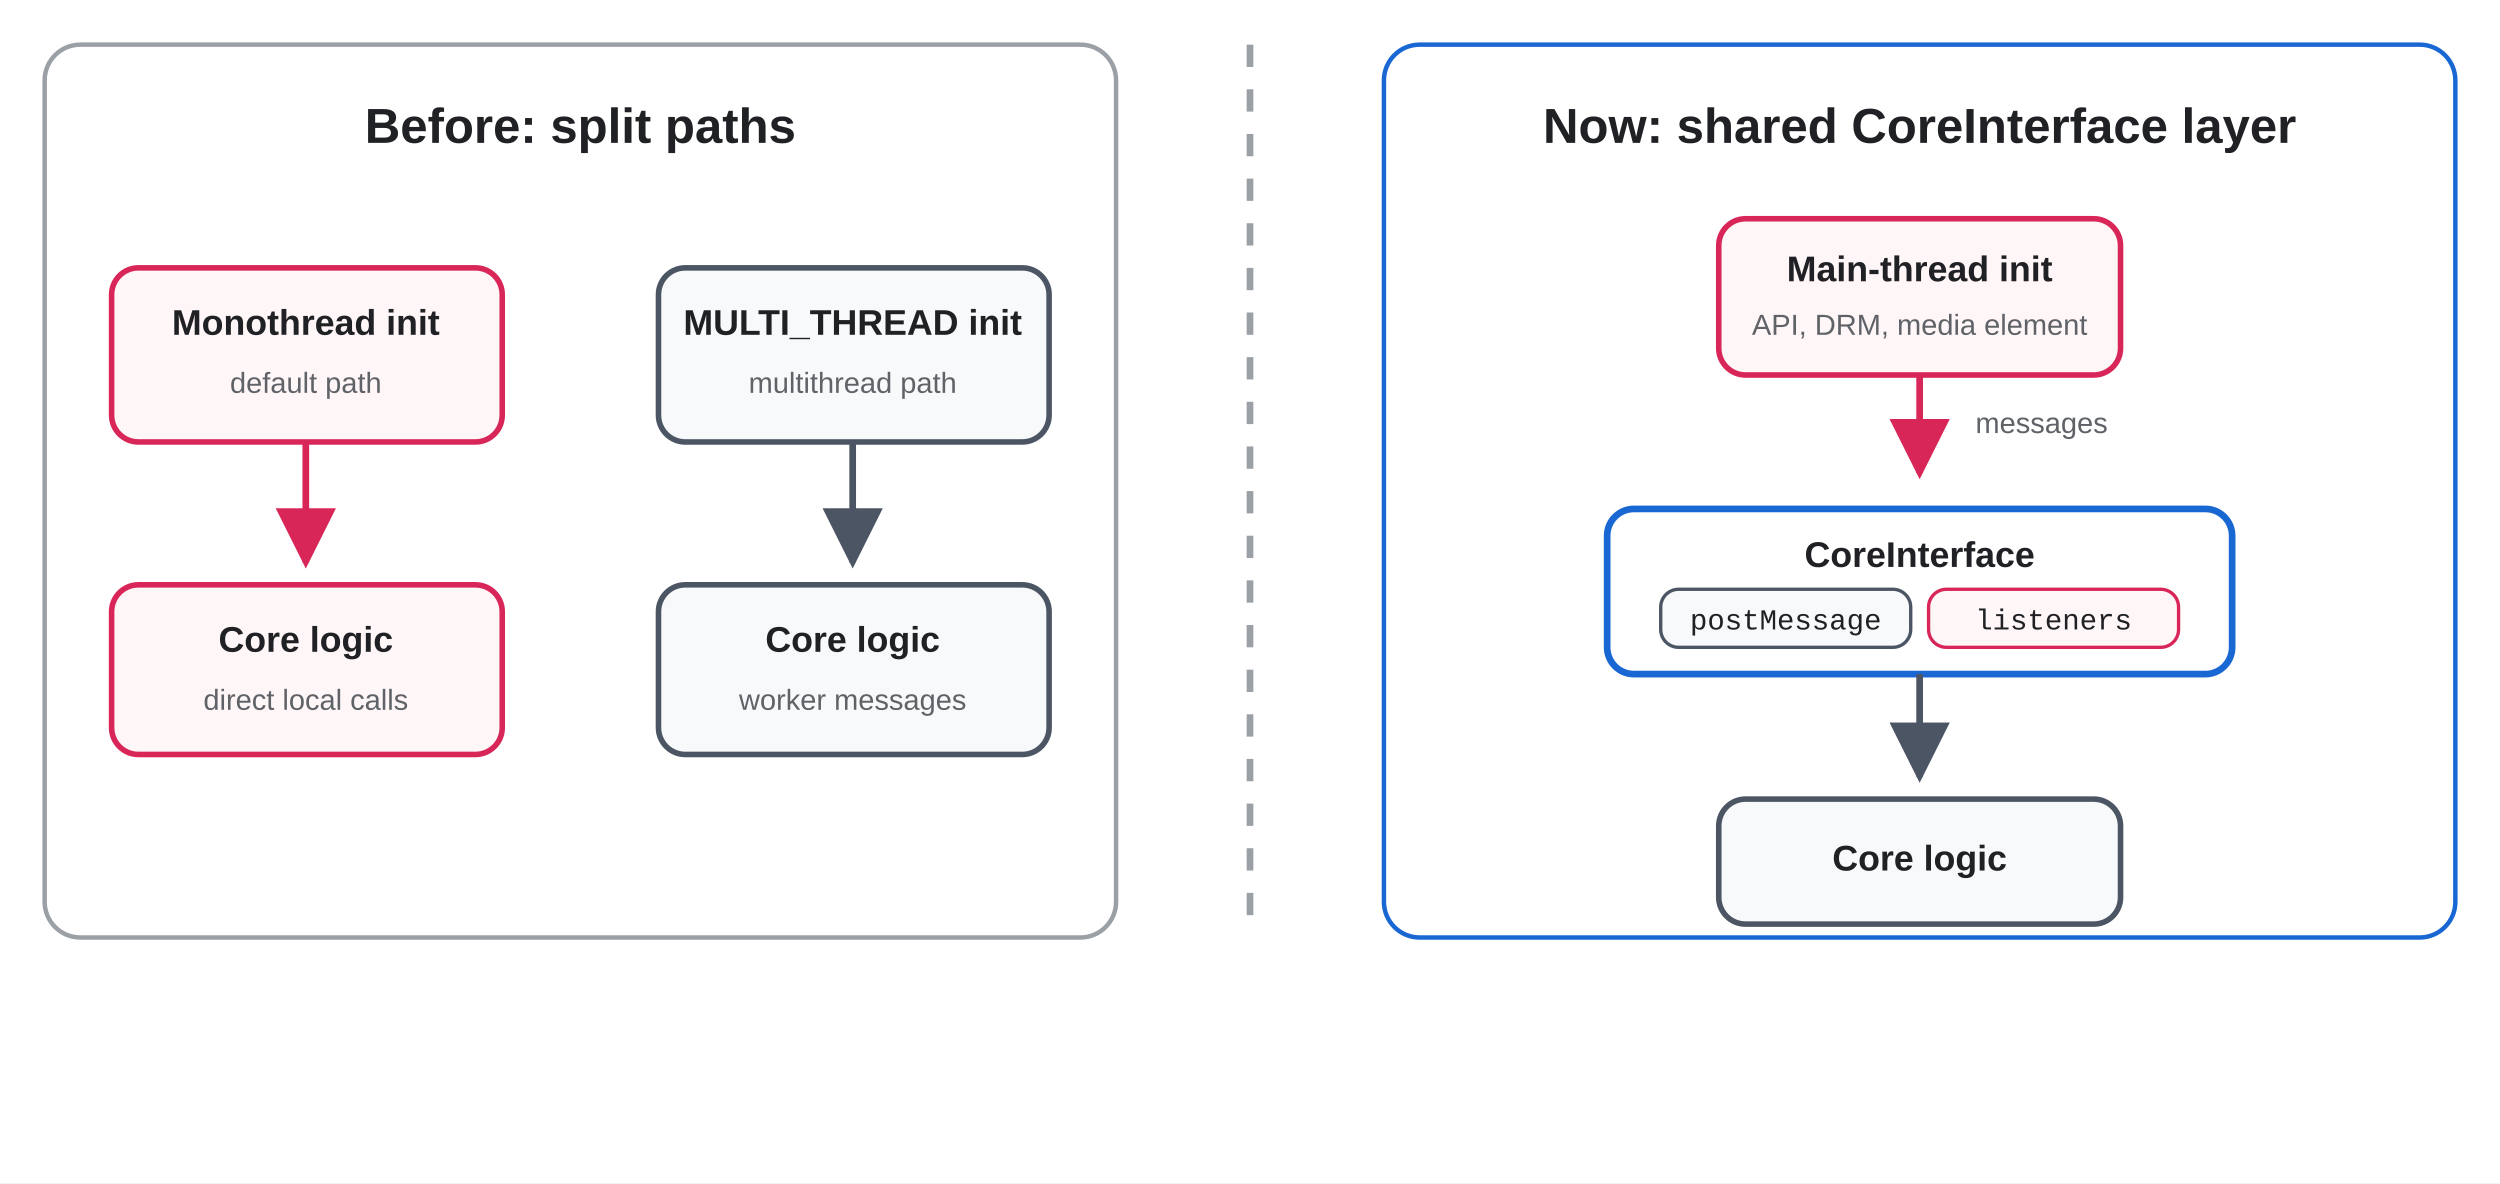
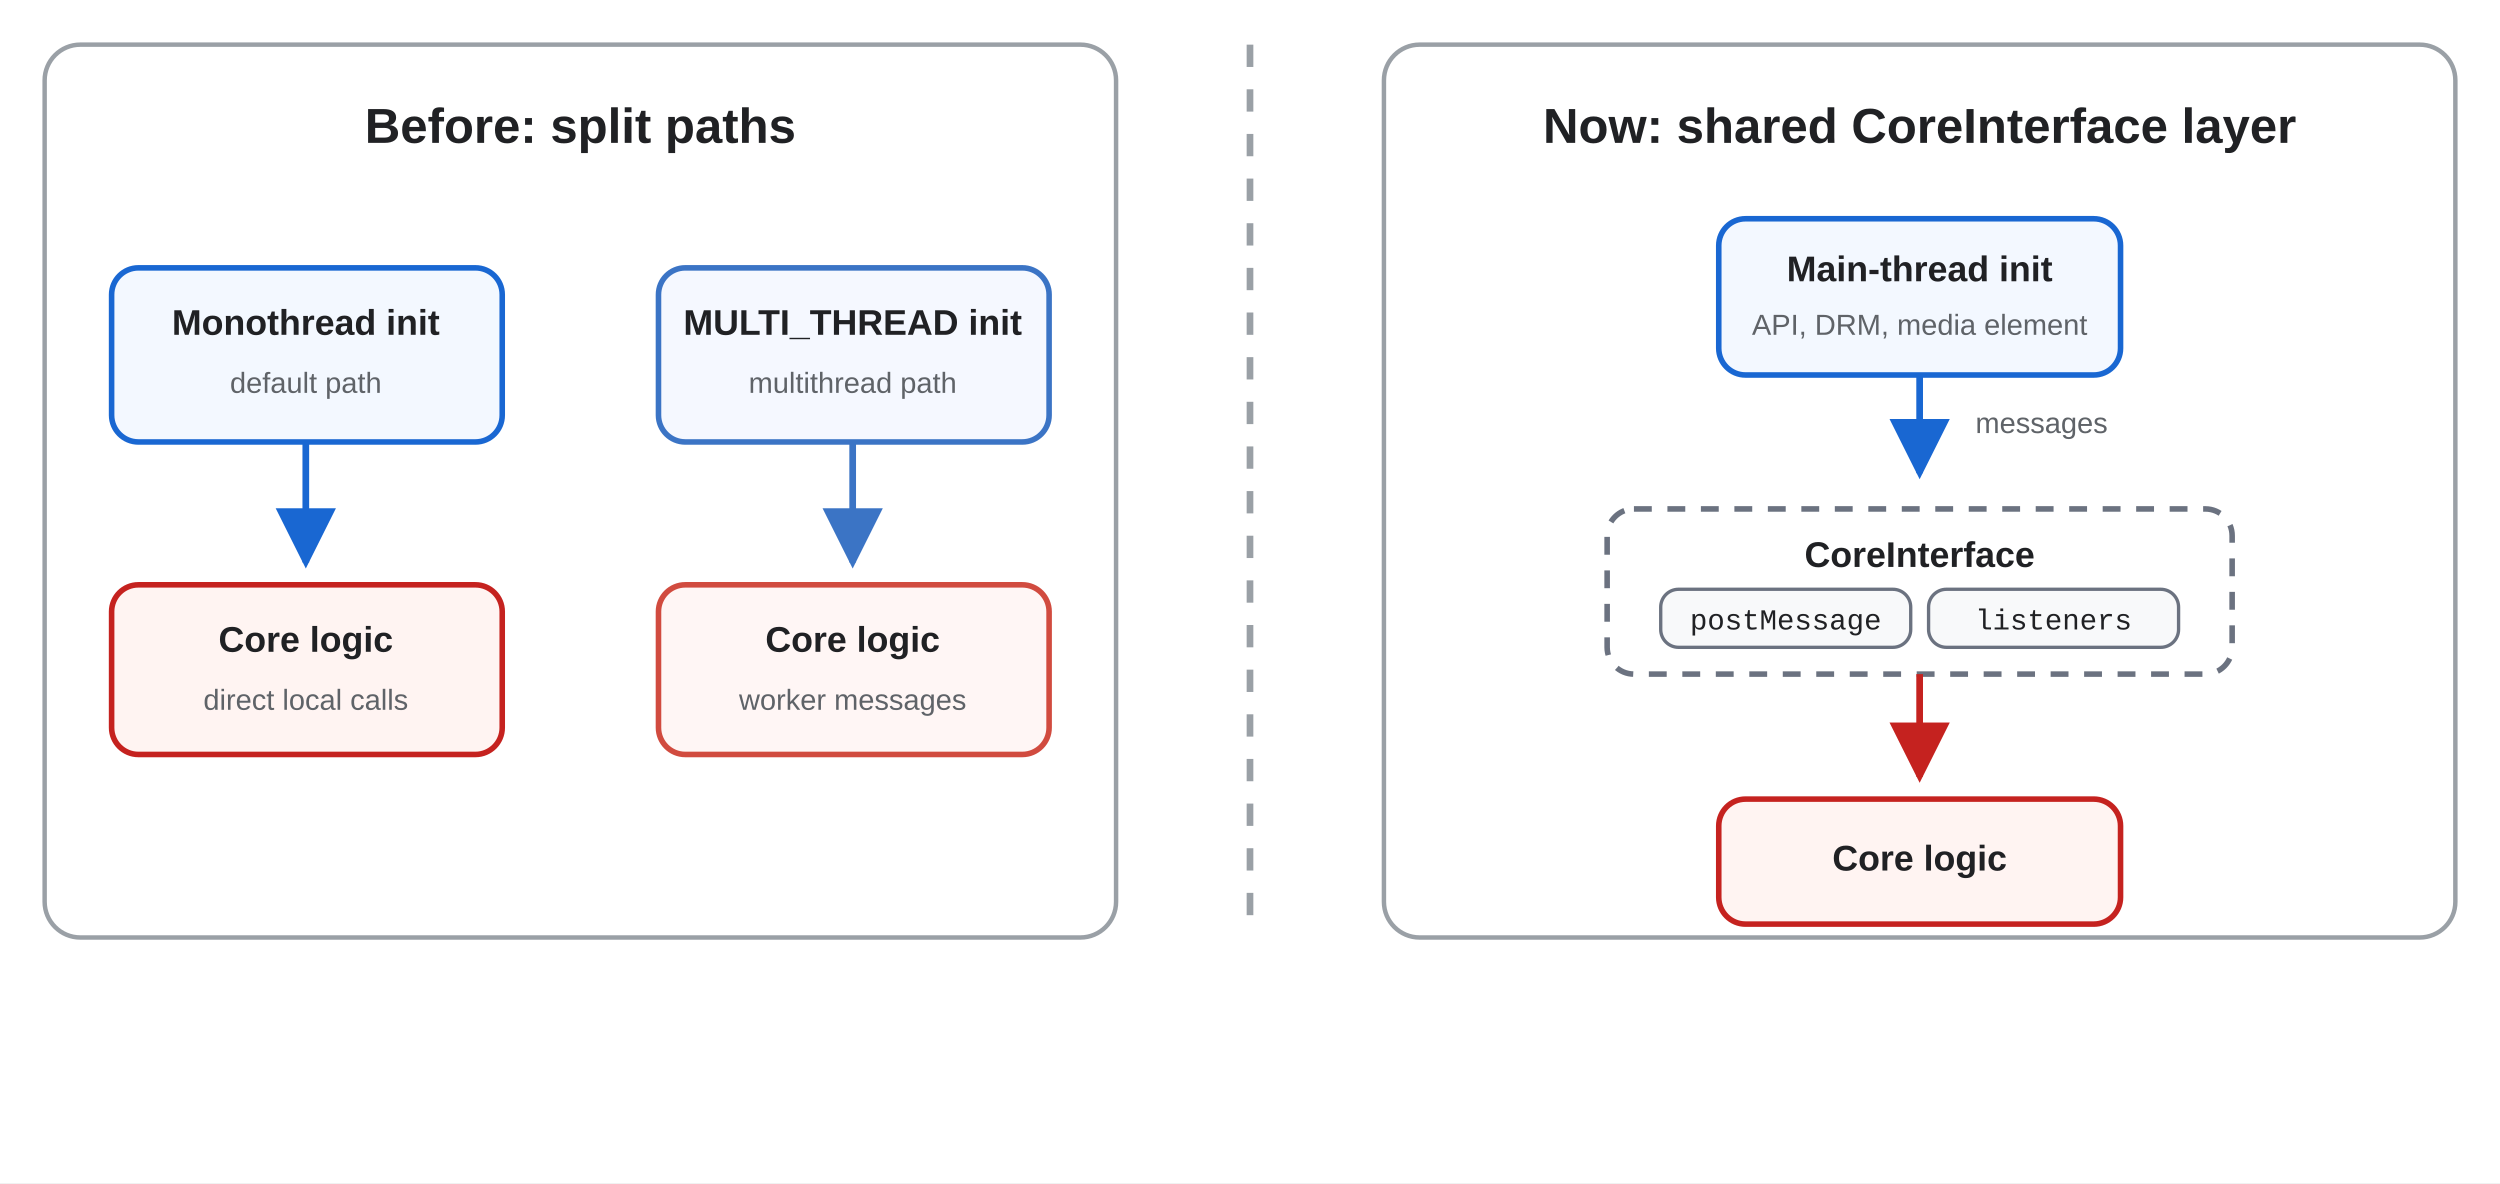
<svg xmlns="http://www.w3.org/2000/svg" viewBox="40 90 1120 530" role="img" aria-labelledby="title desc">
  <defs>
-     <marker id="arrow-slate" viewBox="0 0 10 10" markerWidth="9" markerHeight="9" refX="9" refY="5" orient="auto">
-       <path d="M0 0 10 5 0 10z" fill="#4b5563" />
-     </marker>
-     <marker id="arrow-pink" viewBox="0 0 10 10" markerWidth="9" markerHeight="9" refX="9" refY="5" orient="auto">
-       <path d="M0 0 10 5 0 10z" fill="#d72657" />
+     <marker id="arrow-muted" viewBox="0 0 10 10" markerWidth="9" markerHeight="9" refX="9" refY="5" orient="auto">
+       <path d="M0 0 10 5 0 10z" fill="#6b7280" />
    </marker>
    <marker id="arrow-blue" viewBox="0 0 10 10" markerWidth="9" markerHeight="9" refX="9" refY="5" orient="auto">
      <path d="M0 0 10 5 0 10z" fill="#1967d2" />
+     </marker>
+     <marker id="arrow-blue-soft" viewBox="0 0 10 10" markerWidth="9" markerHeight="9" refX="9" refY="5" orient="auto">
+       <path d="M0 0 10 5 0 10z" fill="#3b74c5" />
+     </marker>
+     <marker id="arrow-red" viewBox="0 0 10 10" markerWidth="9" markerHeight="9" refX="9" refY="5" orient="auto">
+       <path d="M0 0 10 5 0 10z" fill="#c5221f" />
    </marker>
    <style>
      text {
        font-family: Arial, Helvetica, sans-serif;
        fill: #202124;
      }
      .title {
        font-size: 28px;
        font-weight: 700;
      }
      .panel-title {
        font-size: 22px;
        font-weight: 700;
      }
      .section {
        font-size: 16px;
        font-weight: 700;
      }
      .body {
        font-size: 15px;
      }
      .small {
        font-size: 13px;
        fill: #5f6368;
      }
      .code {
        font-family: "SFMono-Regular", Consolas, "Liberation Mono", Menlo, monospace;
        font-size: 13px;
      }
      .muted {
        fill: #5f6368;
      }
    </style>
  </defs>
  <rect x="40" y="90" width="1120" height="530" fill="#ffffff" />
  <rect x="60" y="110" width="480" height="400" rx="16" fill="#ffffff" stroke="#9aa0a6" stroke-width="2" />
  <text x="300" y="154" text-anchor="middle" class="panel-title">Before: split paths</text>
-   <rect x="90" y="210" width="175" height="78" rx="12" fill="#fff6f8" stroke="#d72657" stroke-width="2.5" />
+   <rect x="90" y="210" width="175" height="78" rx="12" fill="#f3f8ff" stroke="#1967d2" stroke-width="2.5" />
  <text x="177" y="240" text-anchor="middle" class="section">Monothread init</text>
  <text x="177" y="266" text-anchor="middle" class="small">default path</text>
-   <rect x="335" y="210" width="175" height="78" rx="12" fill="#f8f9fa" stroke="#4b5563" stroke-width="2.5" />
+   <rect x="335" y="210" width="175" height="78" rx="12" fill="#f5f8ff" stroke="#3b74c5" stroke-width="2.5" />
  <text x="422" y="240" text-anchor="middle" class="section">MULTI_THREAD init</text>
  <text x="422" y="266" text-anchor="middle" class="small">multithread path</text>
-   <path d="M177 288v54" stroke="#d72657" stroke-width="3" marker-end="url(#arrow-pink)" />
-   <path d="M422 288v54" stroke="#4b5563" stroke-width="3" marker-end="url(#arrow-slate)" />
-   <rect x="90" y="352" width="175" height="76" rx="12" fill="#fff6f8" stroke="#d72657" stroke-width="2.5" />
+   <path d="M177 288v54" stroke="#1967d2" stroke-width="3" marker-end="url(#arrow-blue)" />
+   <path d="M422 288v54" stroke="#3b74c5" stroke-width="3" marker-end="url(#arrow-blue-soft)" />
+   <rect x="90" y="352" width="175" height="76" rx="12" fill="#fff4f2" stroke="#c5221f" stroke-width="2.5" />
  <text x="177" y="382" text-anchor="middle" class="section">Core logic</text>
  <text x="177" y="408" text-anchor="middle" class="small">direct local calls</text>
-   <rect x="335" y="352" width="175" height="76" rx="12" fill="#f8f9fa" stroke="#4b5563" stroke-width="2.5" />
+   <rect x="335" y="352" width="175" height="76" rx="12" fill="#fff6f5" stroke="#d14b3f" stroke-width="2.5" />
  <text x="422" y="382" text-anchor="middle" class="section">Core logic</text>
  <text x="422" y="408" text-anchor="middle" class="small">worker messages</text>
  <line x1="600" y1="110" x2="600" y2="510" stroke="#9aa0a6" stroke-width="3" stroke-dasharray="10 10" />
-   <rect x="660" y="110" width="480" height="400" rx="16" fill="#ffffff" stroke="#1967d2" stroke-width="2" />
+   <rect x="660" y="110" width="480" height="400" rx="16" fill="#ffffff" stroke="#9aa0a6" stroke-width="2" />
  <text x="900" y="154" text-anchor="middle" class="panel-title">Now: shared CoreInterface layer</text>
-   <rect x="810" y="188" width="180" height="70" rx="12" fill="#fff6f8" stroke="#d72657" stroke-width="2.5" />
+   <rect x="810" y="188" width="180" height="70" rx="12" fill="#f3f8ff" stroke="#1967d2" stroke-width="2.5" />
  <text x="900" y="216" text-anchor="middle" class="section">Main-thread init</text>
  <text x="900" y="240" text-anchor="middle" class="small">API, DRM, media element</text>
-   <path d="M900 258v44" stroke="#d72657" stroke-width="3" marker-end="url(#arrow-pink)" />
+   <path d="M900 258v44" stroke="#1967d2" stroke-width="3" marker-end="url(#arrow-blue)" />
  <text x="925" y="284" class="small">messages</text>
-   <rect x="760" y="318" width="280" height="74" rx="12" fill="#ffffff" stroke="#1967d2" stroke-width="3" />
+   <rect x="760" y="318" width="280" height="74" rx="12" fill="#ffffff" stroke="#6b7280" stroke-width="2.5" stroke-dasharray="8 7" />
  <text x="900" y="344" text-anchor="middle" class="section">CoreInterface</text>
-   <rect x="784" y="354" width="112" height="26" rx="8" fill="#f8f9fa" stroke="#4b5563" stroke-width="1.5" />
+   <rect x="784" y="354" width="112" height="26" rx="8" fill="#f8f9fa" stroke="#6b7280" stroke-width="1.5" />
  <text x="840" y="372" text-anchor="middle" class="code">postMessage</text>
-   <rect x="904" y="354" width="112" height="26" rx="8" fill="#fff6f8" stroke="#d72657" stroke-width="1.5" />
+   <rect x="904" y="354" width="112" height="26" rx="8" fill="#f8f9fa" stroke="#6b7280" stroke-width="1.5" />
  <text x="960" y="372" text-anchor="middle" class="code">listeners</text>
-   <path d="M900 392v46" stroke="#4b5563" stroke-width="3" marker-end="url(#arrow-slate)" />
-   <rect x="810" y="448" width="180" height="56" rx="12" fill="#f8f9fa" stroke="#4b5563" stroke-width="2.5" />
+   <path d="M900 392v46" stroke="#c5221f" stroke-width="3" marker-end="url(#arrow-red)" />
+   <rect x="810" y="448" width="180" height="56" rx="12" fill="#fff4f2" stroke="#c5221f" stroke-width="2.5" />
  <text x="900" y="480" text-anchor="middle" class="section">Core logic</text>
</svg>
